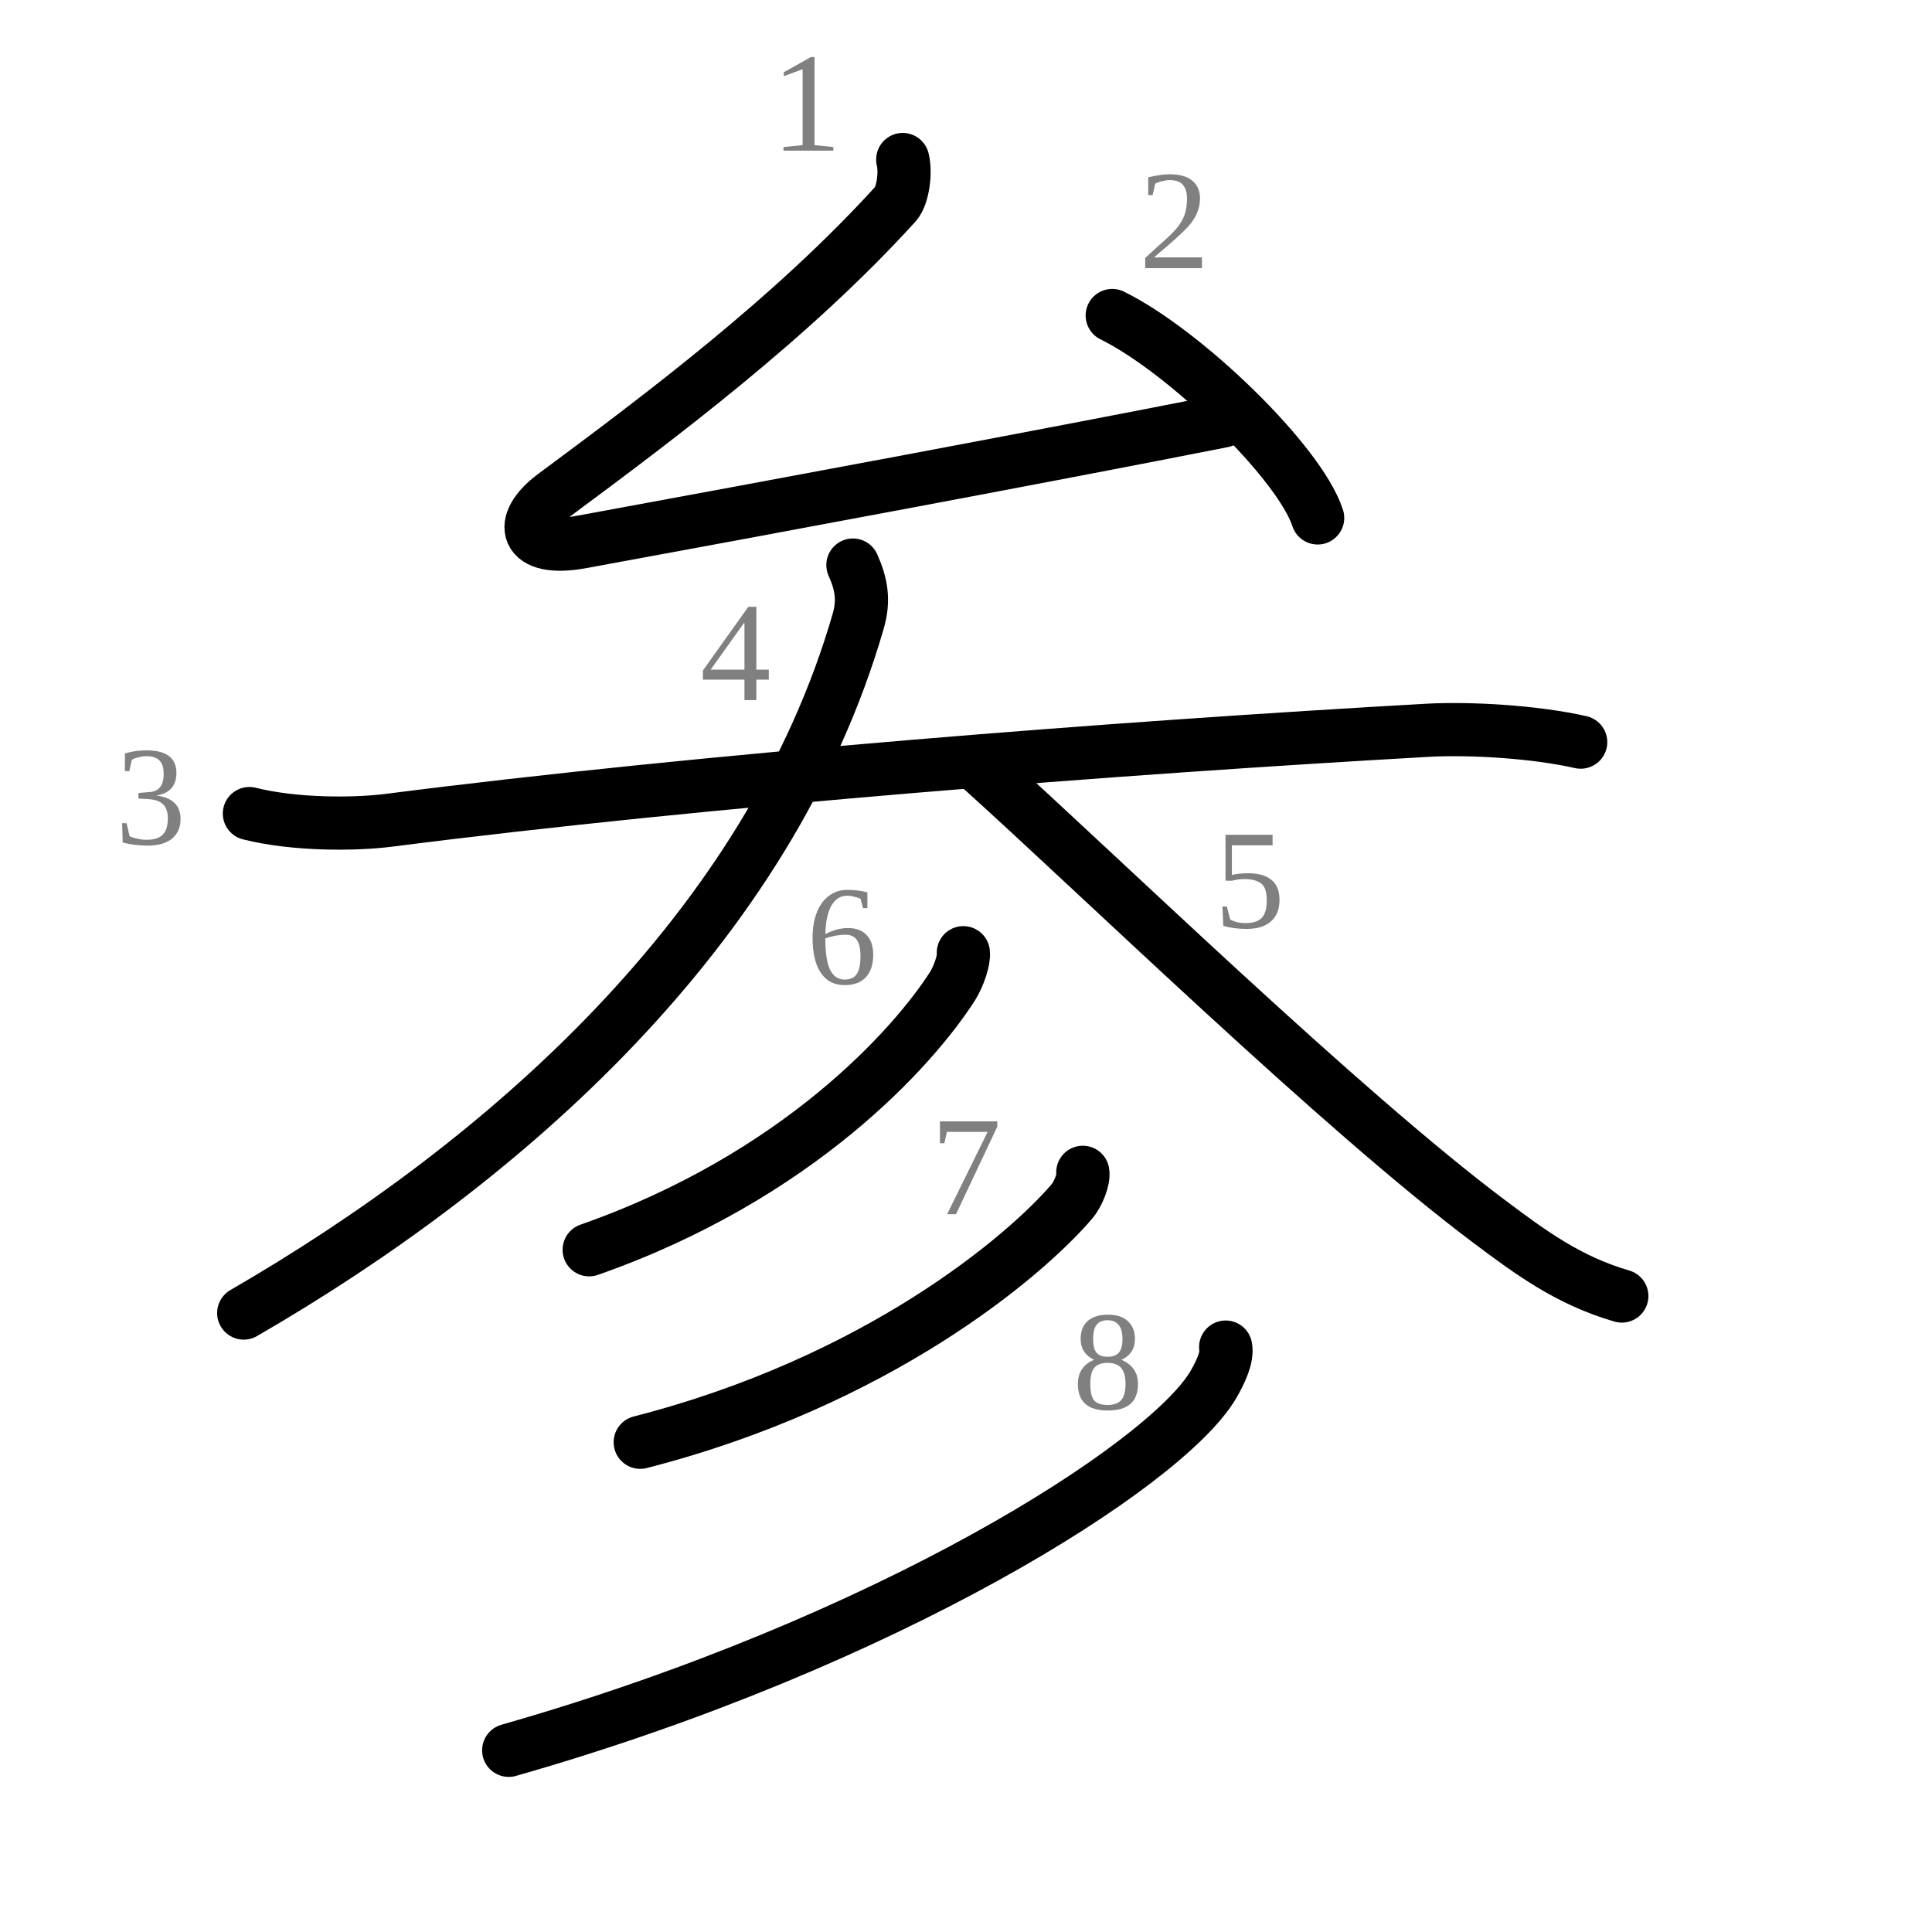
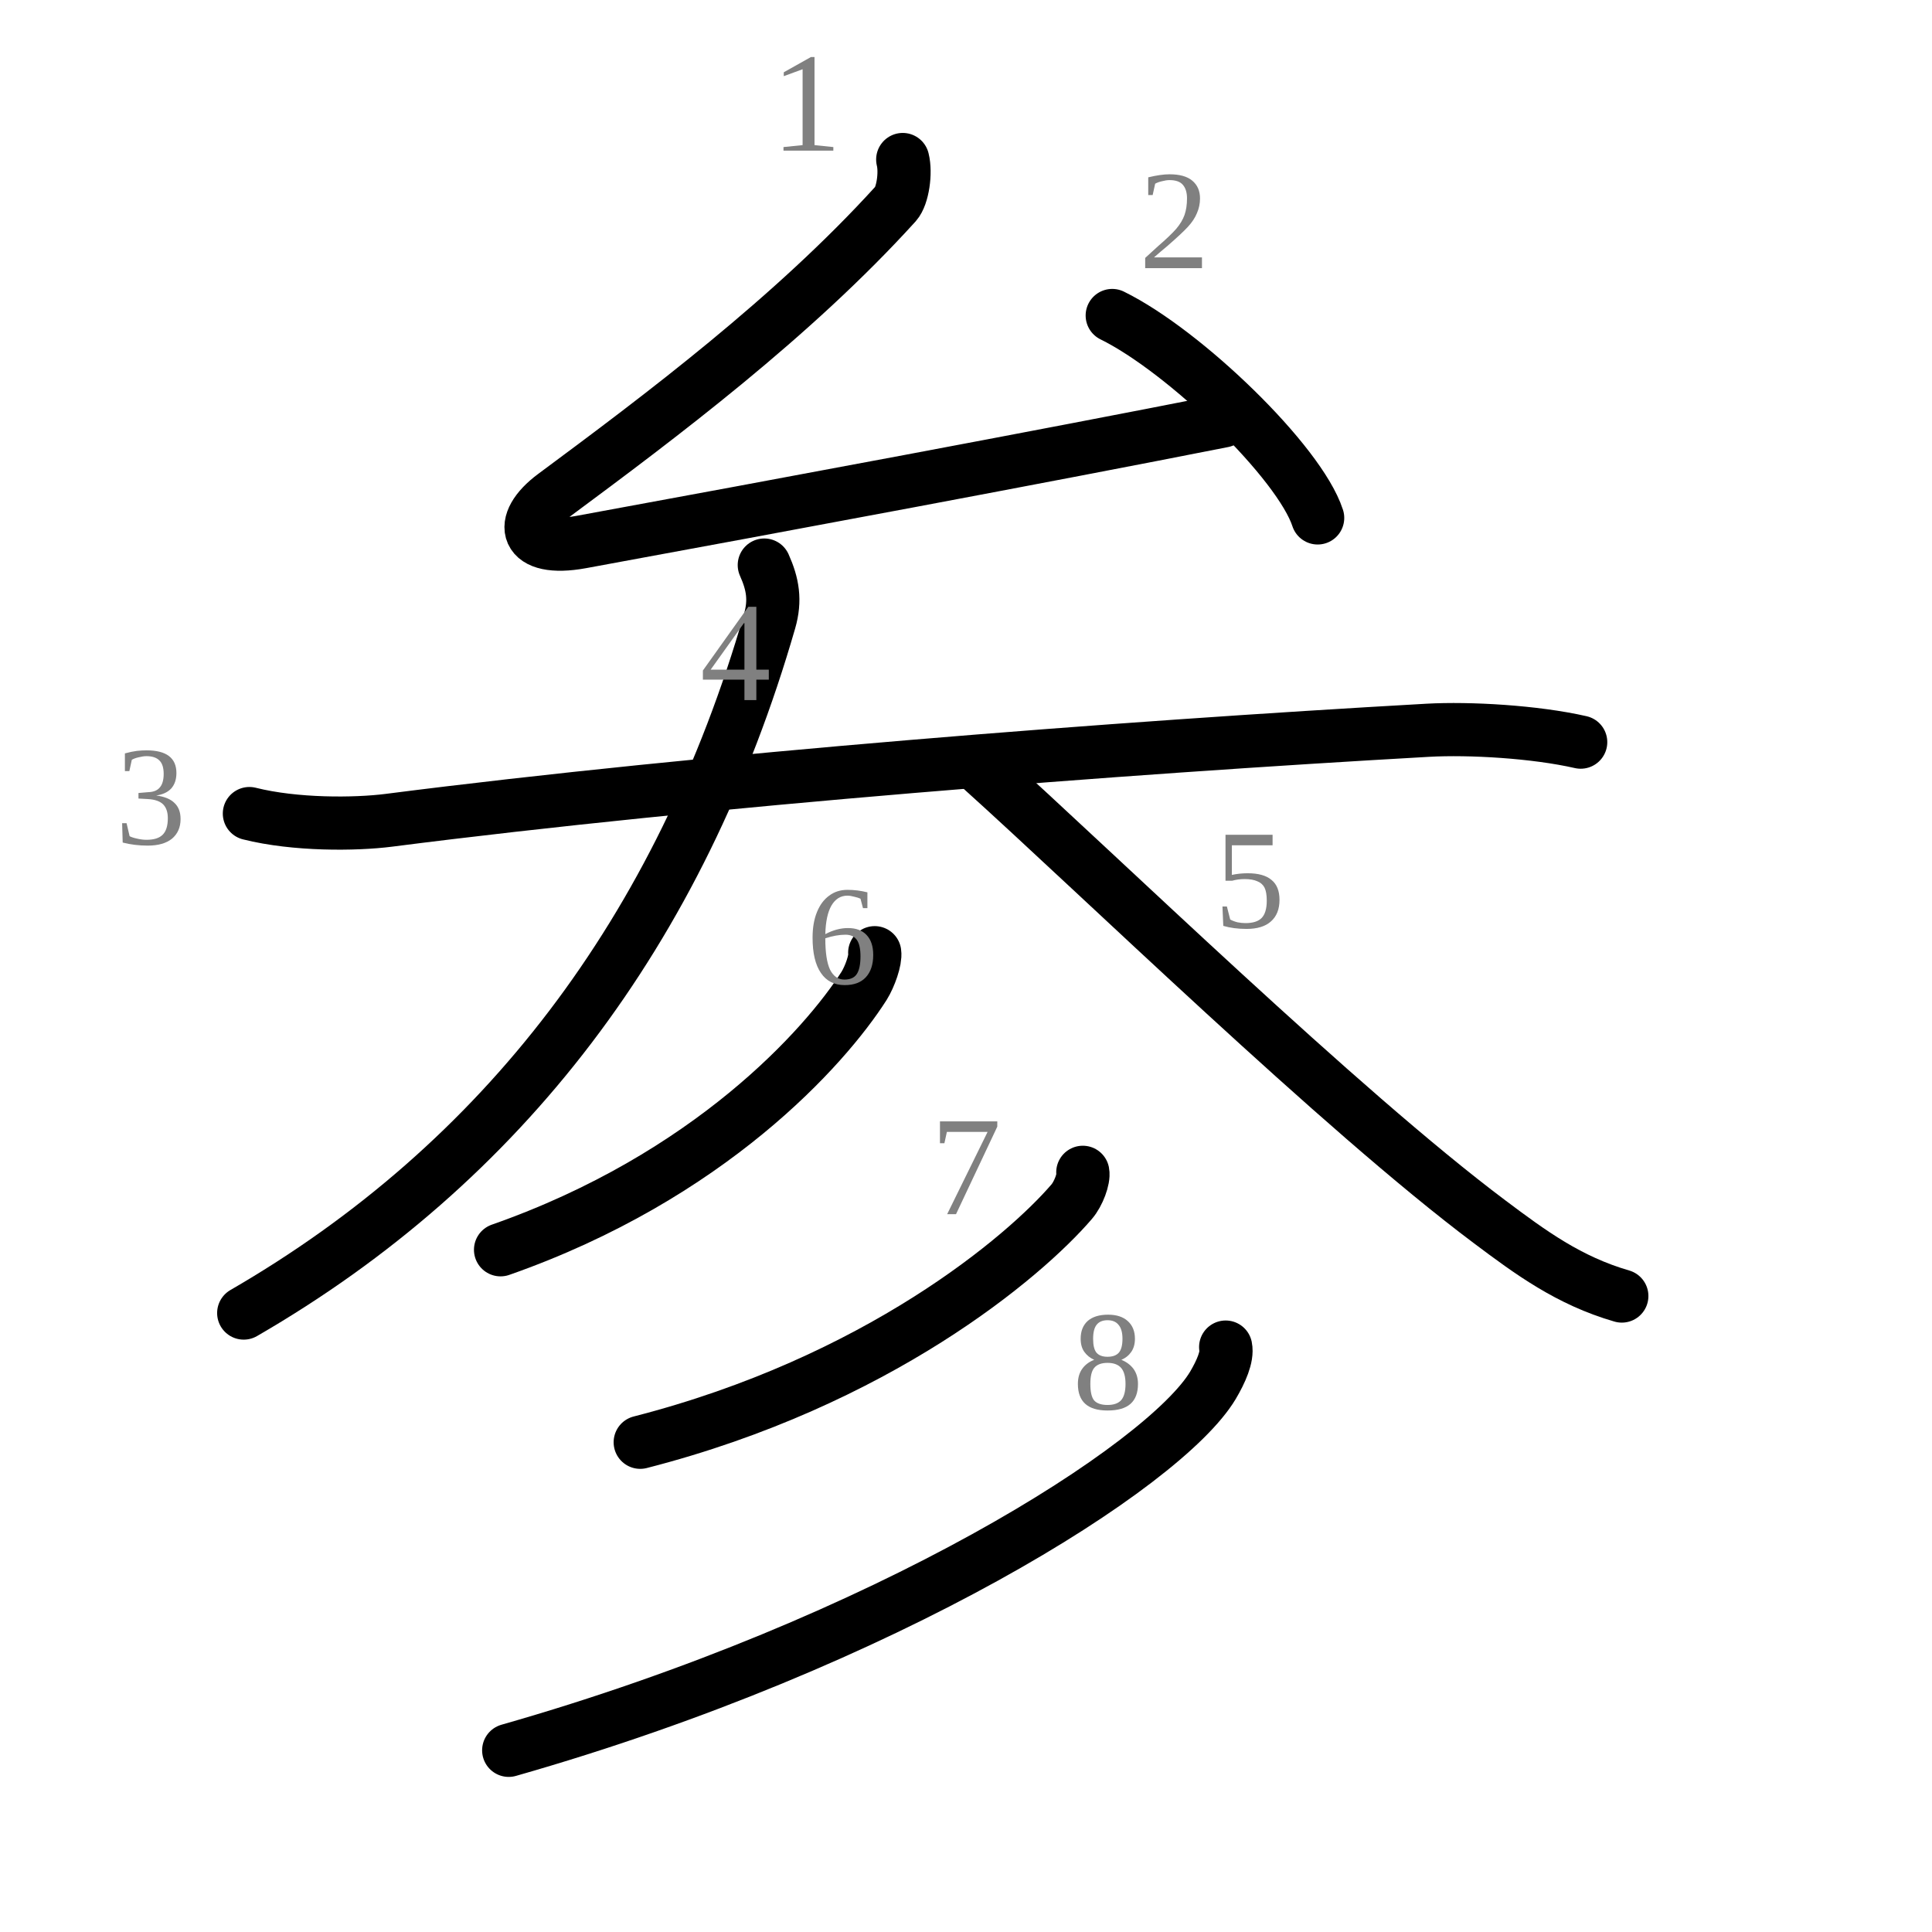
<svg xmlns="http://www.w3.org/2000/svg" xmlns:ns1="http://kanjivg.tagaini.net" width="109" height="109" viewBox="0 0 109 109">
  <g id="kvg:StrokePaths_053c2" style="fill:none;stroke:#000000;stroke-width:3;stroke-linecap:round;stroke-linejoin:round;">
    <g id="kvg:053c2" ns1:element="参">
      <g id="kvg:053c2-g1" ns1:element="厶" ns1:position="top" ns1:radical="general">
        <path id="kvg:053c2-s1" ns1:type="㇜" d="M50.93,9c0.19,0.75,0,2.05-0.39,2.49c-5.79,6.39-13.29,12.01-19.28,16.45c-2.11,1.56-1.69,3.23,1.53,2.64C44.12,28.5,58.88,25.75,69,23.75" />
        <path id="kvg:053c2-s2" ns1:type="㇔" d="M62.75,17.8c4.09,2.01,10.57,8.28,11.59,11.42" />
      </g>
      <g id="kvg:053c2-g2" ns1:position="bottom">
        <g id="kvg:053c2-g3" ns1:element="大">
          <path id="kvg:053c2-s3" ns1:type="㇐" d="M14.07,45.9c2.59,0.65,5.97,0.62,7.86,0.38C39.88,43.98,63,42.19,80.56,41.2c2.35-0.13,6.03,0.08,8.62,0.67" />
-           <path id="kvg:053c2-s4" ns1:type="㇒" d="M48.12,31.88c0.48,1.07,0.64,1.98,0.3,3.16C43.38,52.5,28.38,65.62,13.75,74.08" />
+           <path id="kvg:053c2-s4" ns1:type="㇒" d="M43.12,31.88c0.48,1.07,0.64,1.98,0.3,3.16C38.38,52.5,28.38,65.62,13.75,74.08" />
          <path id="kvg:053c2-s5" ns1:type="㇏" d="M55.34,43.36c6.71,6.04,20.28,19.26,28.7,25.57c2.32,1.74,4.46,3.32,7.46,4.19" />
        </g>
        <g id="kvg:053c2-g4" ns1:element="彡">
          <g id="kvg:053c2-g5" ns1:element="丿">
-             <path id="kvg:053c2-s6" ns1:type="㇒" d="M54.35,53.75c0.06,0.4-0.27,1.34-0.6,1.87c-2.2,3.45-8.73,10.76-20.51,14.89" />
+             <path id="kvg:053c2-s6" ns1:type="㇒" d="M49.35,53.75c0.06,0.4-0.27,1.34-0.6,1.87c-2.2,3.45-8.73,10.76-20.51,14.89" />
          </g>
          <g id="kvg:053c2-g6" ns1:element="丿">
            <path id="kvg:053c2-s7" ns1:type="㇒" d="M61.09,66.14c0.07,0.35-0.24,1.21-0.63,1.66c-2.66,3.1-10.96,10.14-24.34,13.57" />
          </g>
          <g id="kvg:053c2-g7" ns1:element="丿">
            <path id="kvg:053c2-s8" ns1:type="㇒" d="M69.15,76c0.11,0.54-0.26,1.38-0.72,2.16C65.71,82.7,50.09,92.65,28.7,98.75" />
          </g>
        </g>
      </g>
    </g>
  </g>
  <g id="kvg:StrokeNumbers_053c2" style="font-size:8;fill:#808080">
    <text transform="matrix(1 0 0 1 43.50 8.50)">1</text>
    <text transform="matrix(1 0 0 1 64.25 15.13)">2</text>
    <text transform="matrix(1 0 0 1 6.50 47.63)">3</text>
    <text transform="matrix(1 0 0 1 39.50 39.50)">4</text>
    <text transform="matrix(1 0 0 1 68.50 52.33)">5</text>
    <text transform="matrix(1 0 0 1 45.50 55.50)">6</text>
    <text transform="matrix(1 0 0 1 52.50 68.50)">7</text>
    <text transform="matrix(1 0 0 1 60.50 79.50)">8</text>
  </g>
</svg>
